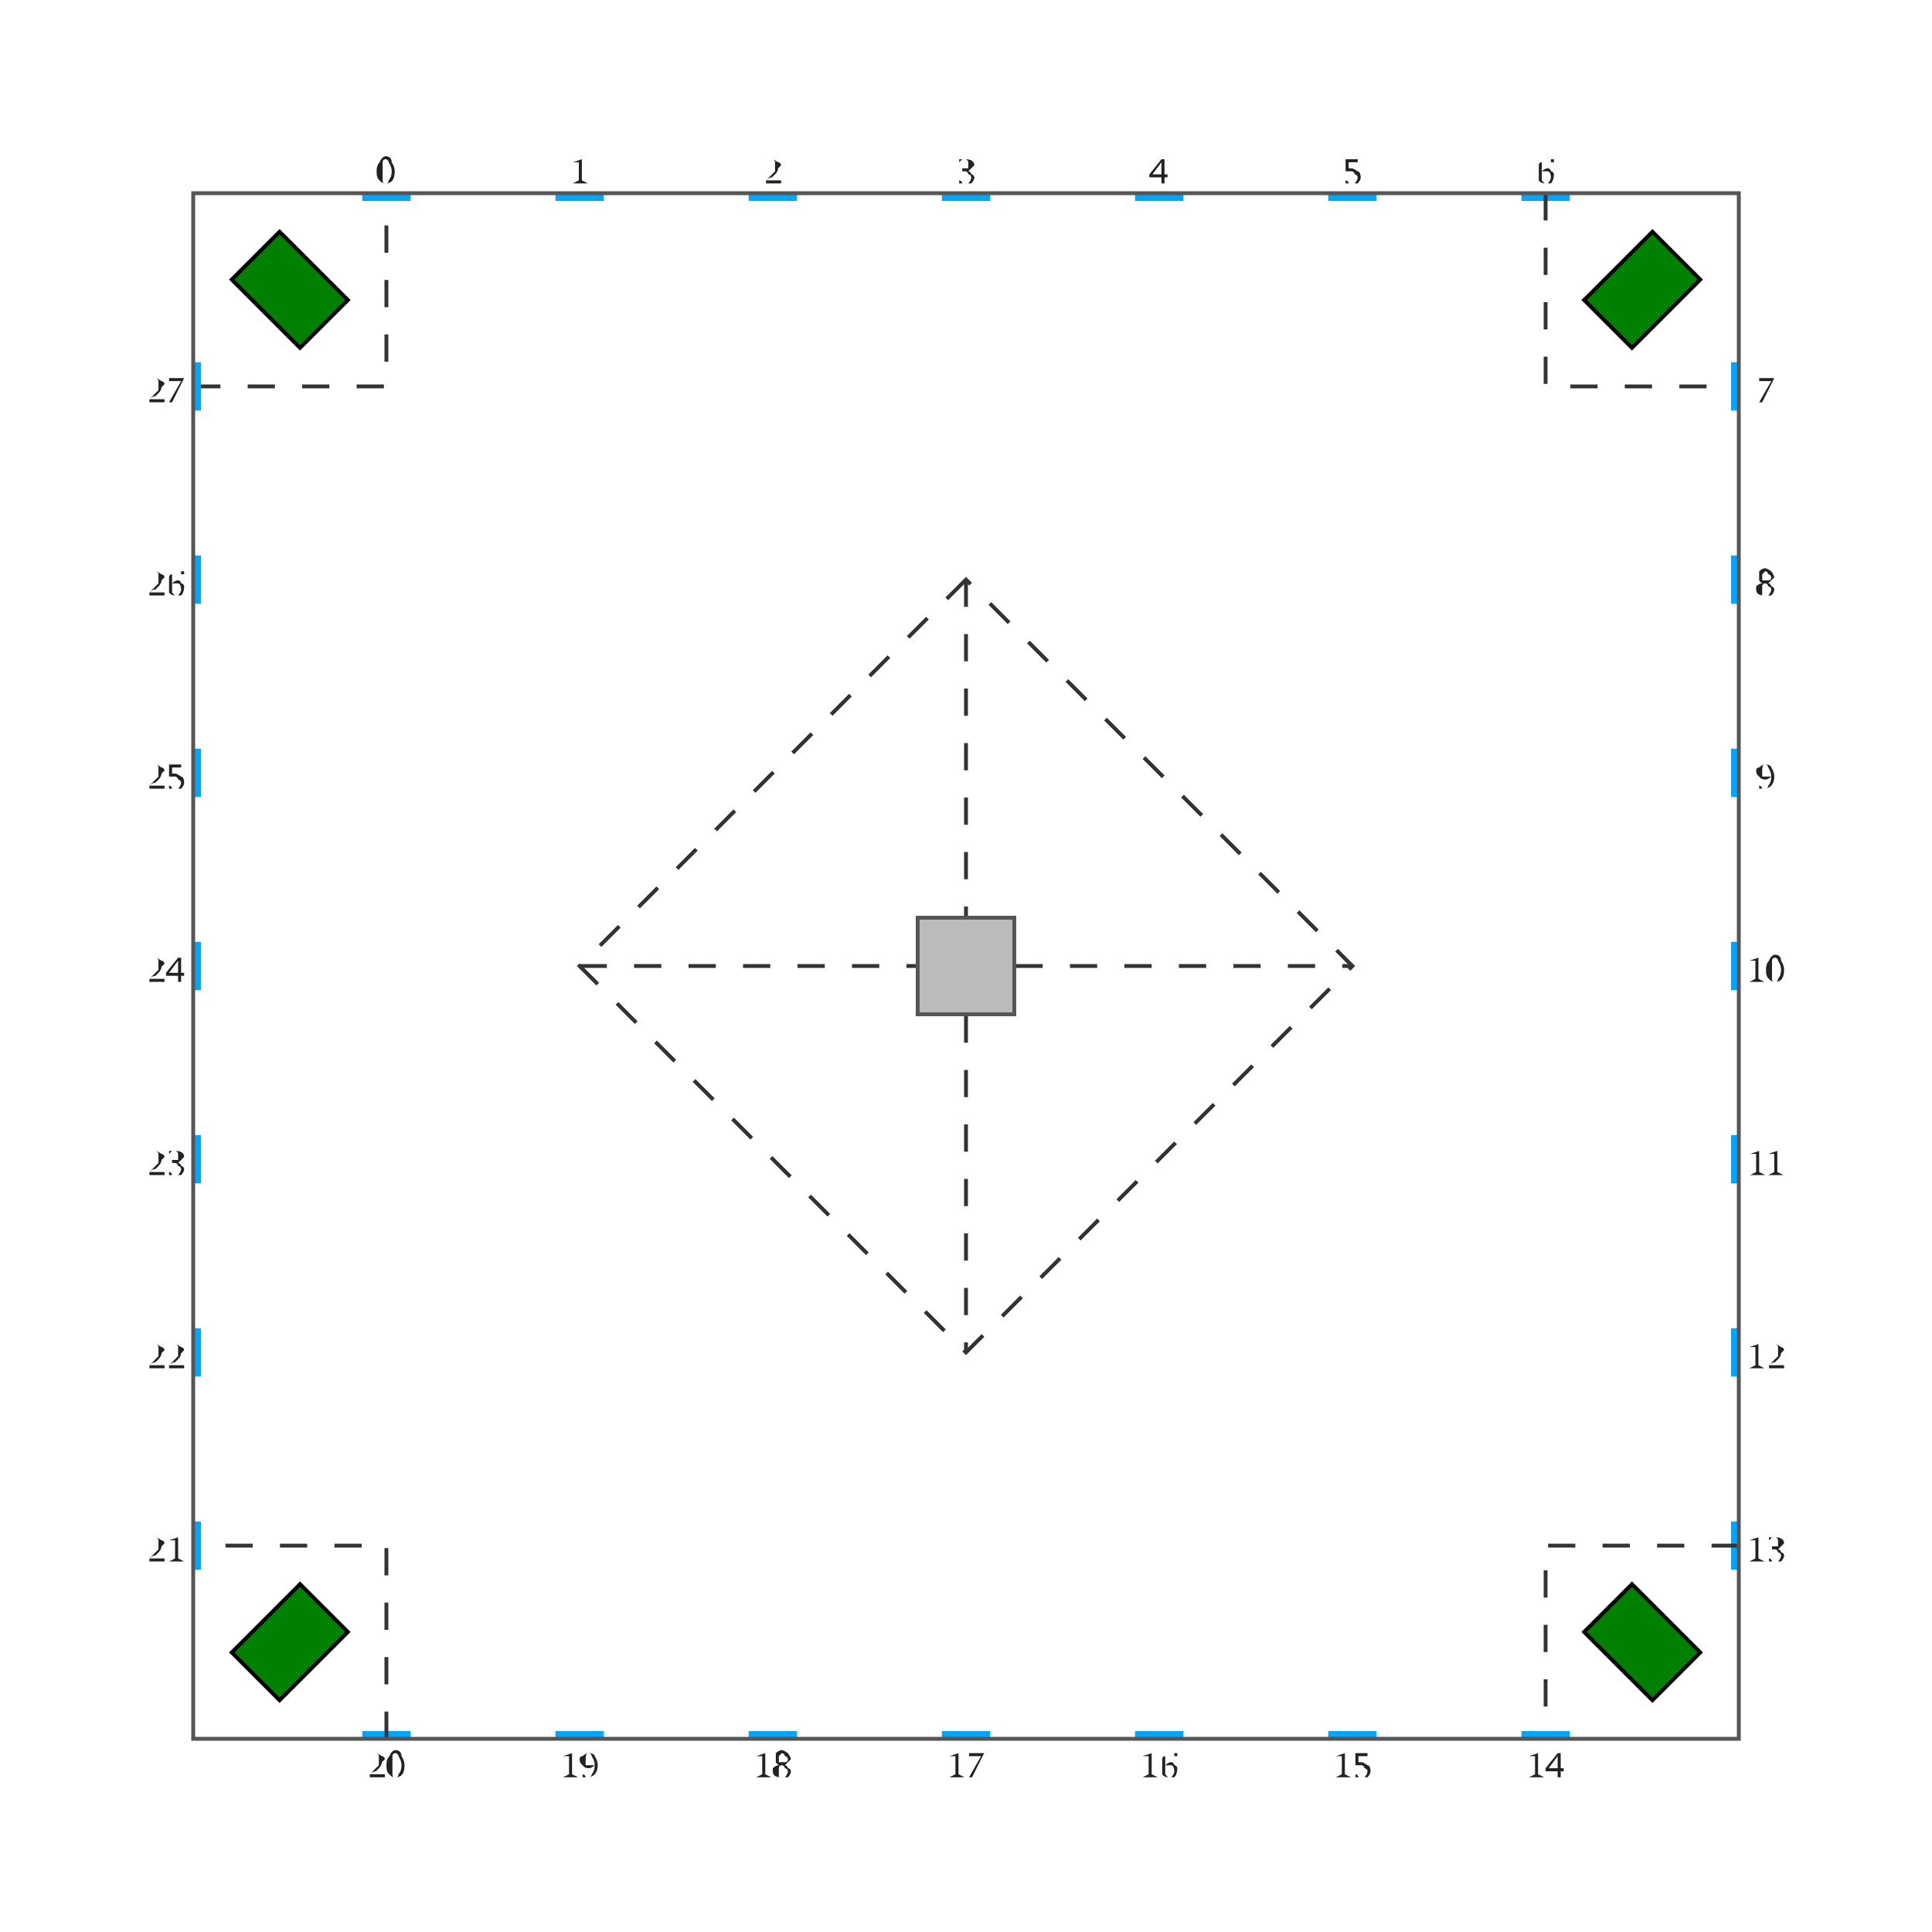
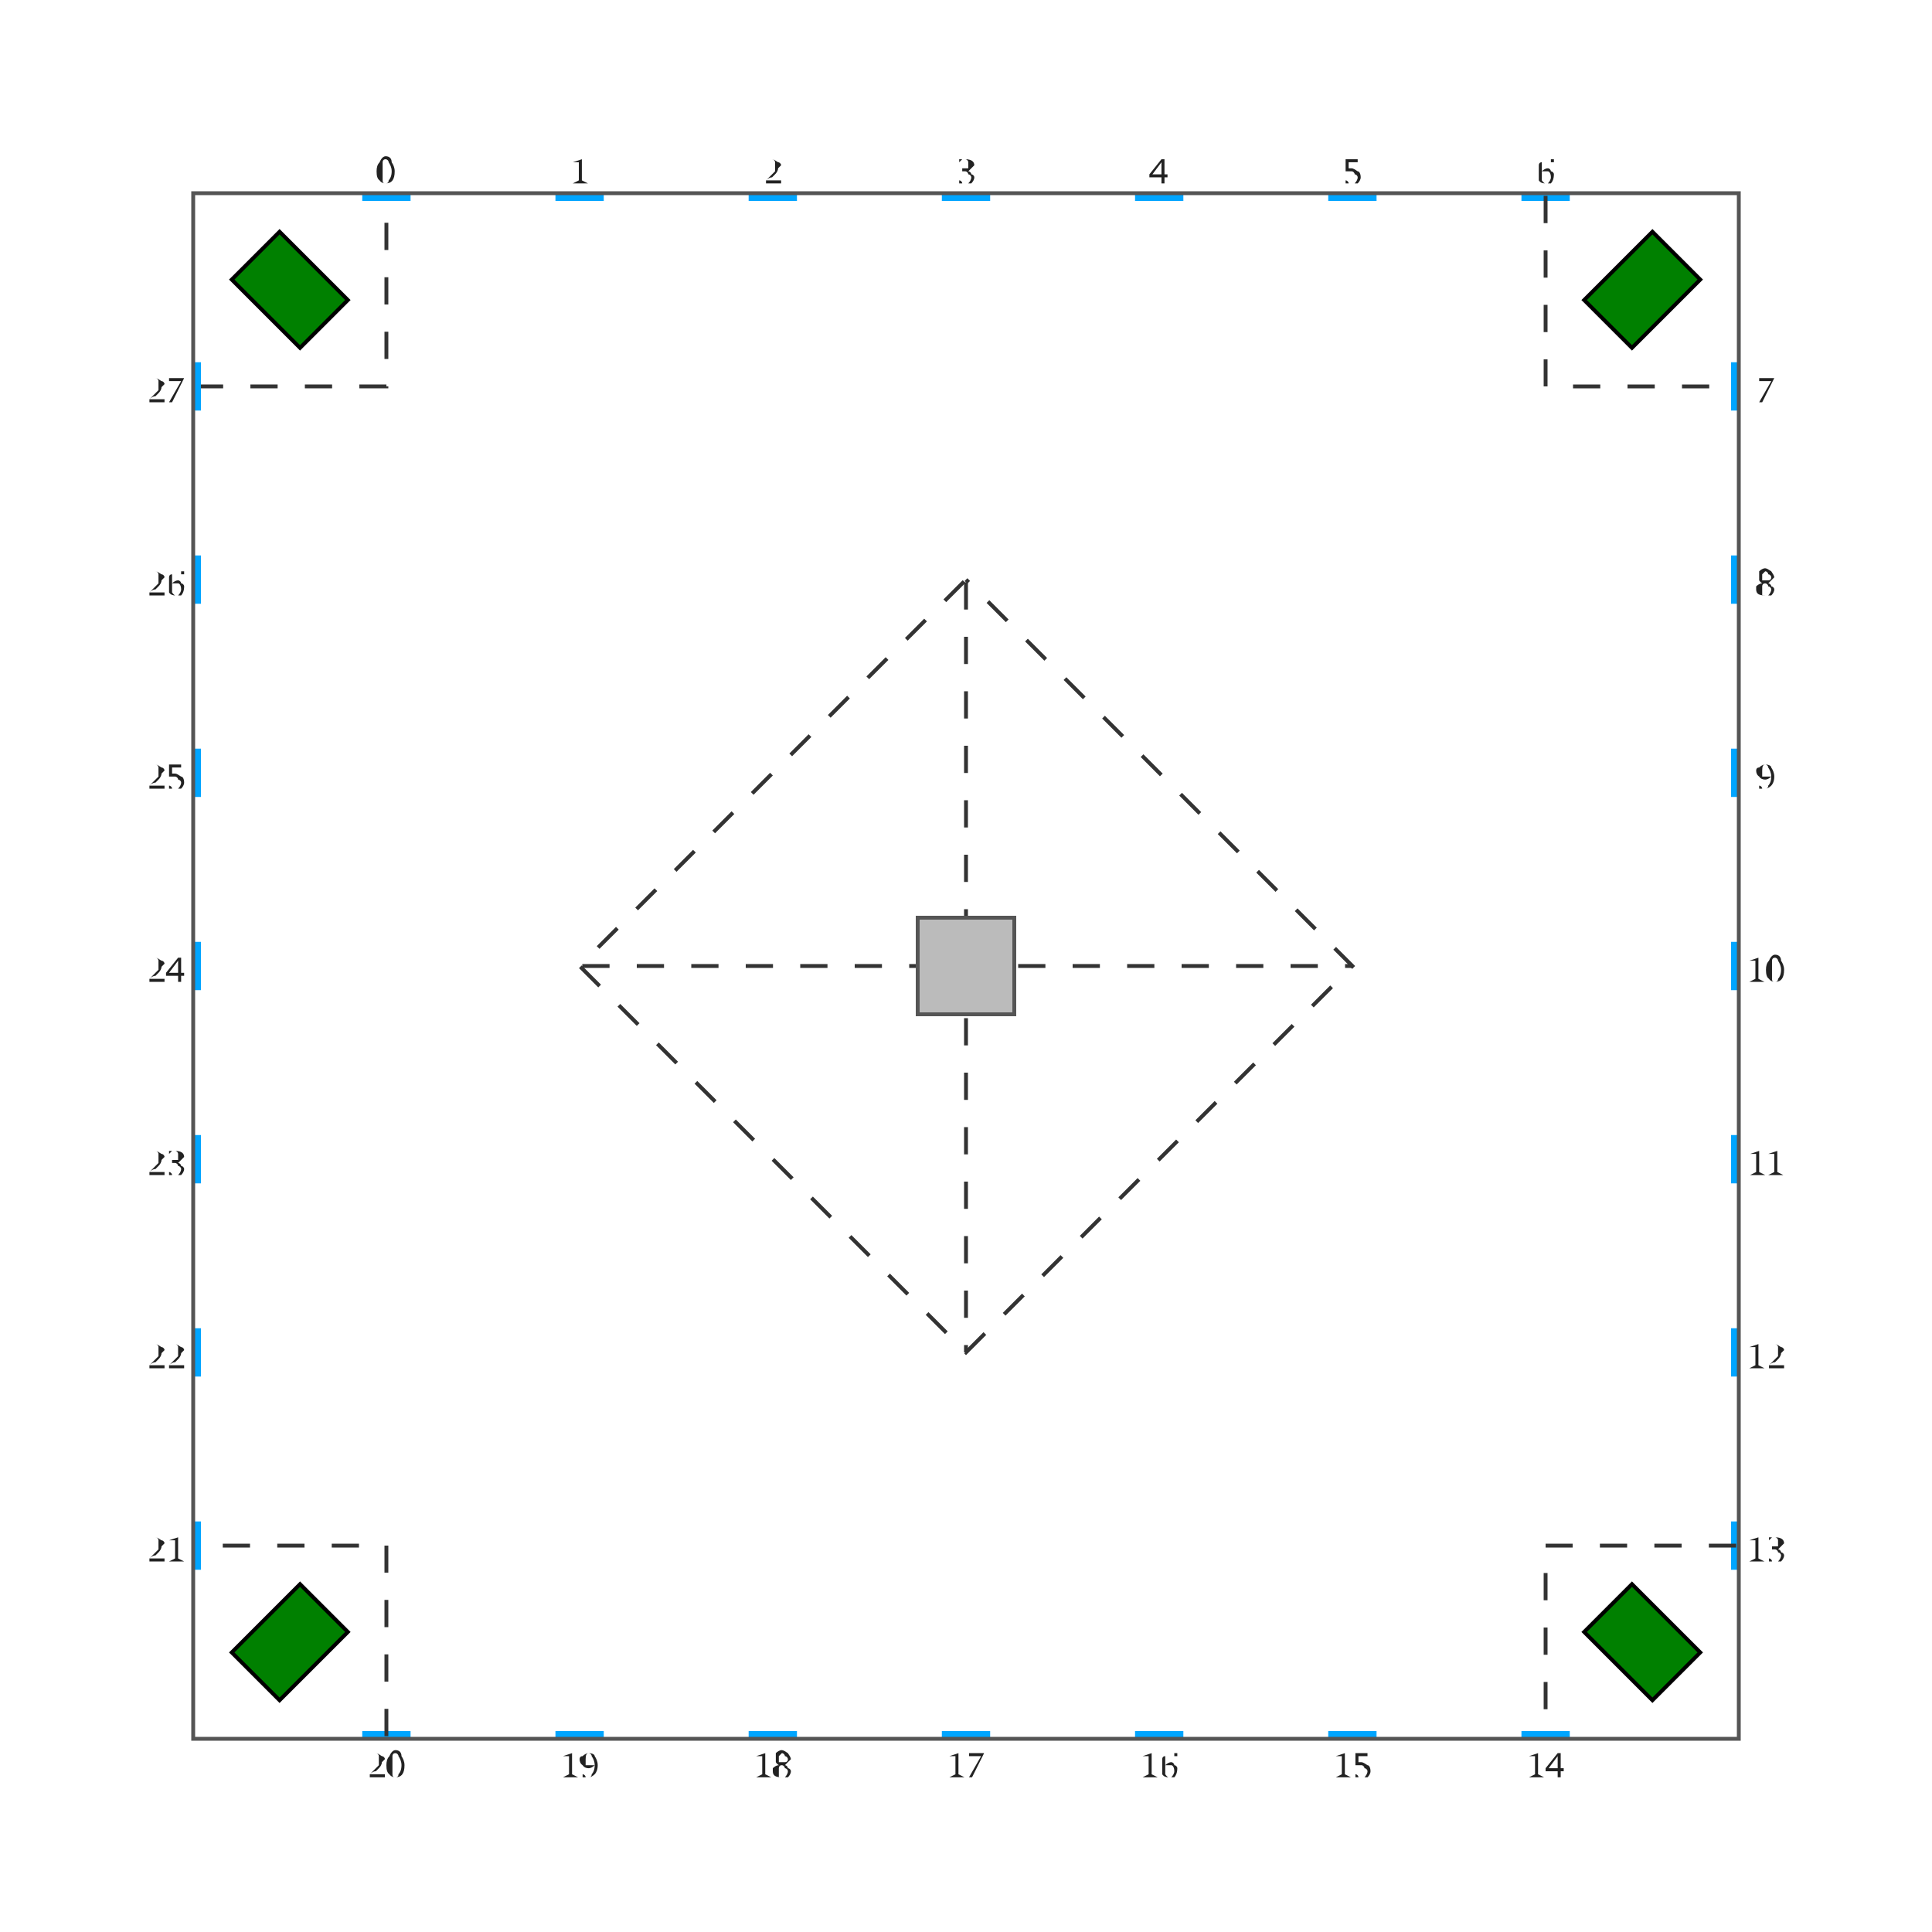
<svg xmlns="http://www.w3.org/2000/svg" xmlns:xlink="http://www.w3.org/1999/xlink" version="1.1" baseProfile="full" width="1000" height="1000">
  <style type="text/css">
    

      .arena-wall {
          fill: none;
          stroke: #555;
          stroke-width: .02;
      }

      .platform {
          fill: #bbb;
          stroke: #555;
          stroke-width: .02;
      }

      .token {
          stroke: black;
          stroke-width: 0.01;
      }

      #token-poison {
          fill: #92e;
      }

      #token-ordinary {
          fill: silver;
      }

      #robot {
          fill: green;
          stroke: black;
          stroke-width: 0.02;
      }

      .zone-boundary {
          stroke: #333;
          stroke-width: 0.02;
          stroke-dasharray: 0.141, 0.141;
+           stroke-dashoffset: -50%;
          fill: none;
      }

      .marker {
          fill: #00a5ff;
      }

      #marker-annotations text {
          font-size: 0.2;
          text-anchor: middle;
          fill: #222;
      }

    
  </style>
  <defs>
    <rect width="0.11" height="0.11" x="-0.055" y="-0.055" id="token-poison" class="token" />
    <rect width="0.11" height="0.11" x="-0.055" y="-0.055" id="token-ordinary" class="token" />
    <rect width="0.35" height="0.5" x="-0.175" y="-0.25" id="robot" />
    <g id="wall-marker">
      <rect x="-0.125" y="0" width="0.25" height="0.04" class="marker" />
    </g>
    <g id="side-zone">
      <g transform="translate(0.5 0.5) rotate(-45)">
        <use xlink:href="#robot" />
      </g>
      <path class="zone-boundary" d="M 0 1 h 1 v -1" />
      <use xlink:href="#wall-marker" x="1" />
      <use xlink:href="#wall-marker" x="2" />
      <use xlink:href="#wall-marker" x="3" />
      <use xlink:href="#wall-marker" x="4" />
      <use xlink:href="#wall-marker" x="5" />
      <use xlink:href="#wall-marker" x="6" />
      <use xlink:href="#wall-marker" x="7" />
    </g>
  </defs>
  <rect width="100%" height="100%" fill="white" />
  <g id="arena" transform="translate(100 100) scale(100)">
    <use xlink:href="#side-zone" />
    <use xlink:href="#side-zone" transform="rotate(90 4 4)" />
    <use xlink:href="#side-zone" transform="rotate(180 4 4)" />
    <use xlink:href="#side-zone" transform="rotate(270 4 4)" />
    <g class="zone-boundary">
      <path d="M 4 2 L 2 4 L 4 6 L 6 4 z" />
      <path d="M 4 2 v 4" />
      <path d="M 2 4 h 4" />
    </g>
    <rect width="0.5" height="0.5" x="3.75" y="3.75" class="platform" />
    <rect width="8" height="8" x="0" y="0" class="arena-wall" />
    <g id="marker-annotations">
      <text x="1" y="-0.05">0</text>
      <text x="2" y="-0.05">1</text>
      <text x="3" y="-0.05">2</text>
      <text x="4" y="-0.05">3</text>
      <text x="5" y="-0.05">4</text>
      <text x="6" y="-0.05">5</text>
      <text x="7" y="-0.05">6</text>
      <text x="8.14" y="1.08">7</text>
      <text x="8.14" y="2.08">8</text>
      <text x="8.14" y="3.08">9</text>
      <text x="8.14" y="4.08">10</text>
      <text x="8.14" y="5.08">11</text>
      <text x="8.14" y="6.08">12</text>
      <text x="8.14" y="7.08">13</text>
      <text x="1" y="8.2">20</text>
      <text x="2" y="8.2">19</text>
      <text x="3" y="8.2">18</text>
      <text x="4" y="8.2">17</text>
      <text x="5" y="8.2">16</text>
      <text x="6" y="8.2">15</text>
      <text x="7" y="8.2">14</text>
      <text x="-0.14" y="1.08">27</text>
      <text x="-0.14" y="2.08">26</text>
      <text x="-0.14" y="3.08">25</text>
      <text x="-0.14" y="4.08">24</text>
      <text x="-0.14" y="5.08">23</text>
      <text x="-0.14" y="6.08">22</text>
      <text x="-0.14" y="7.08">21</text>
    </g>
  </g>
</svg>
